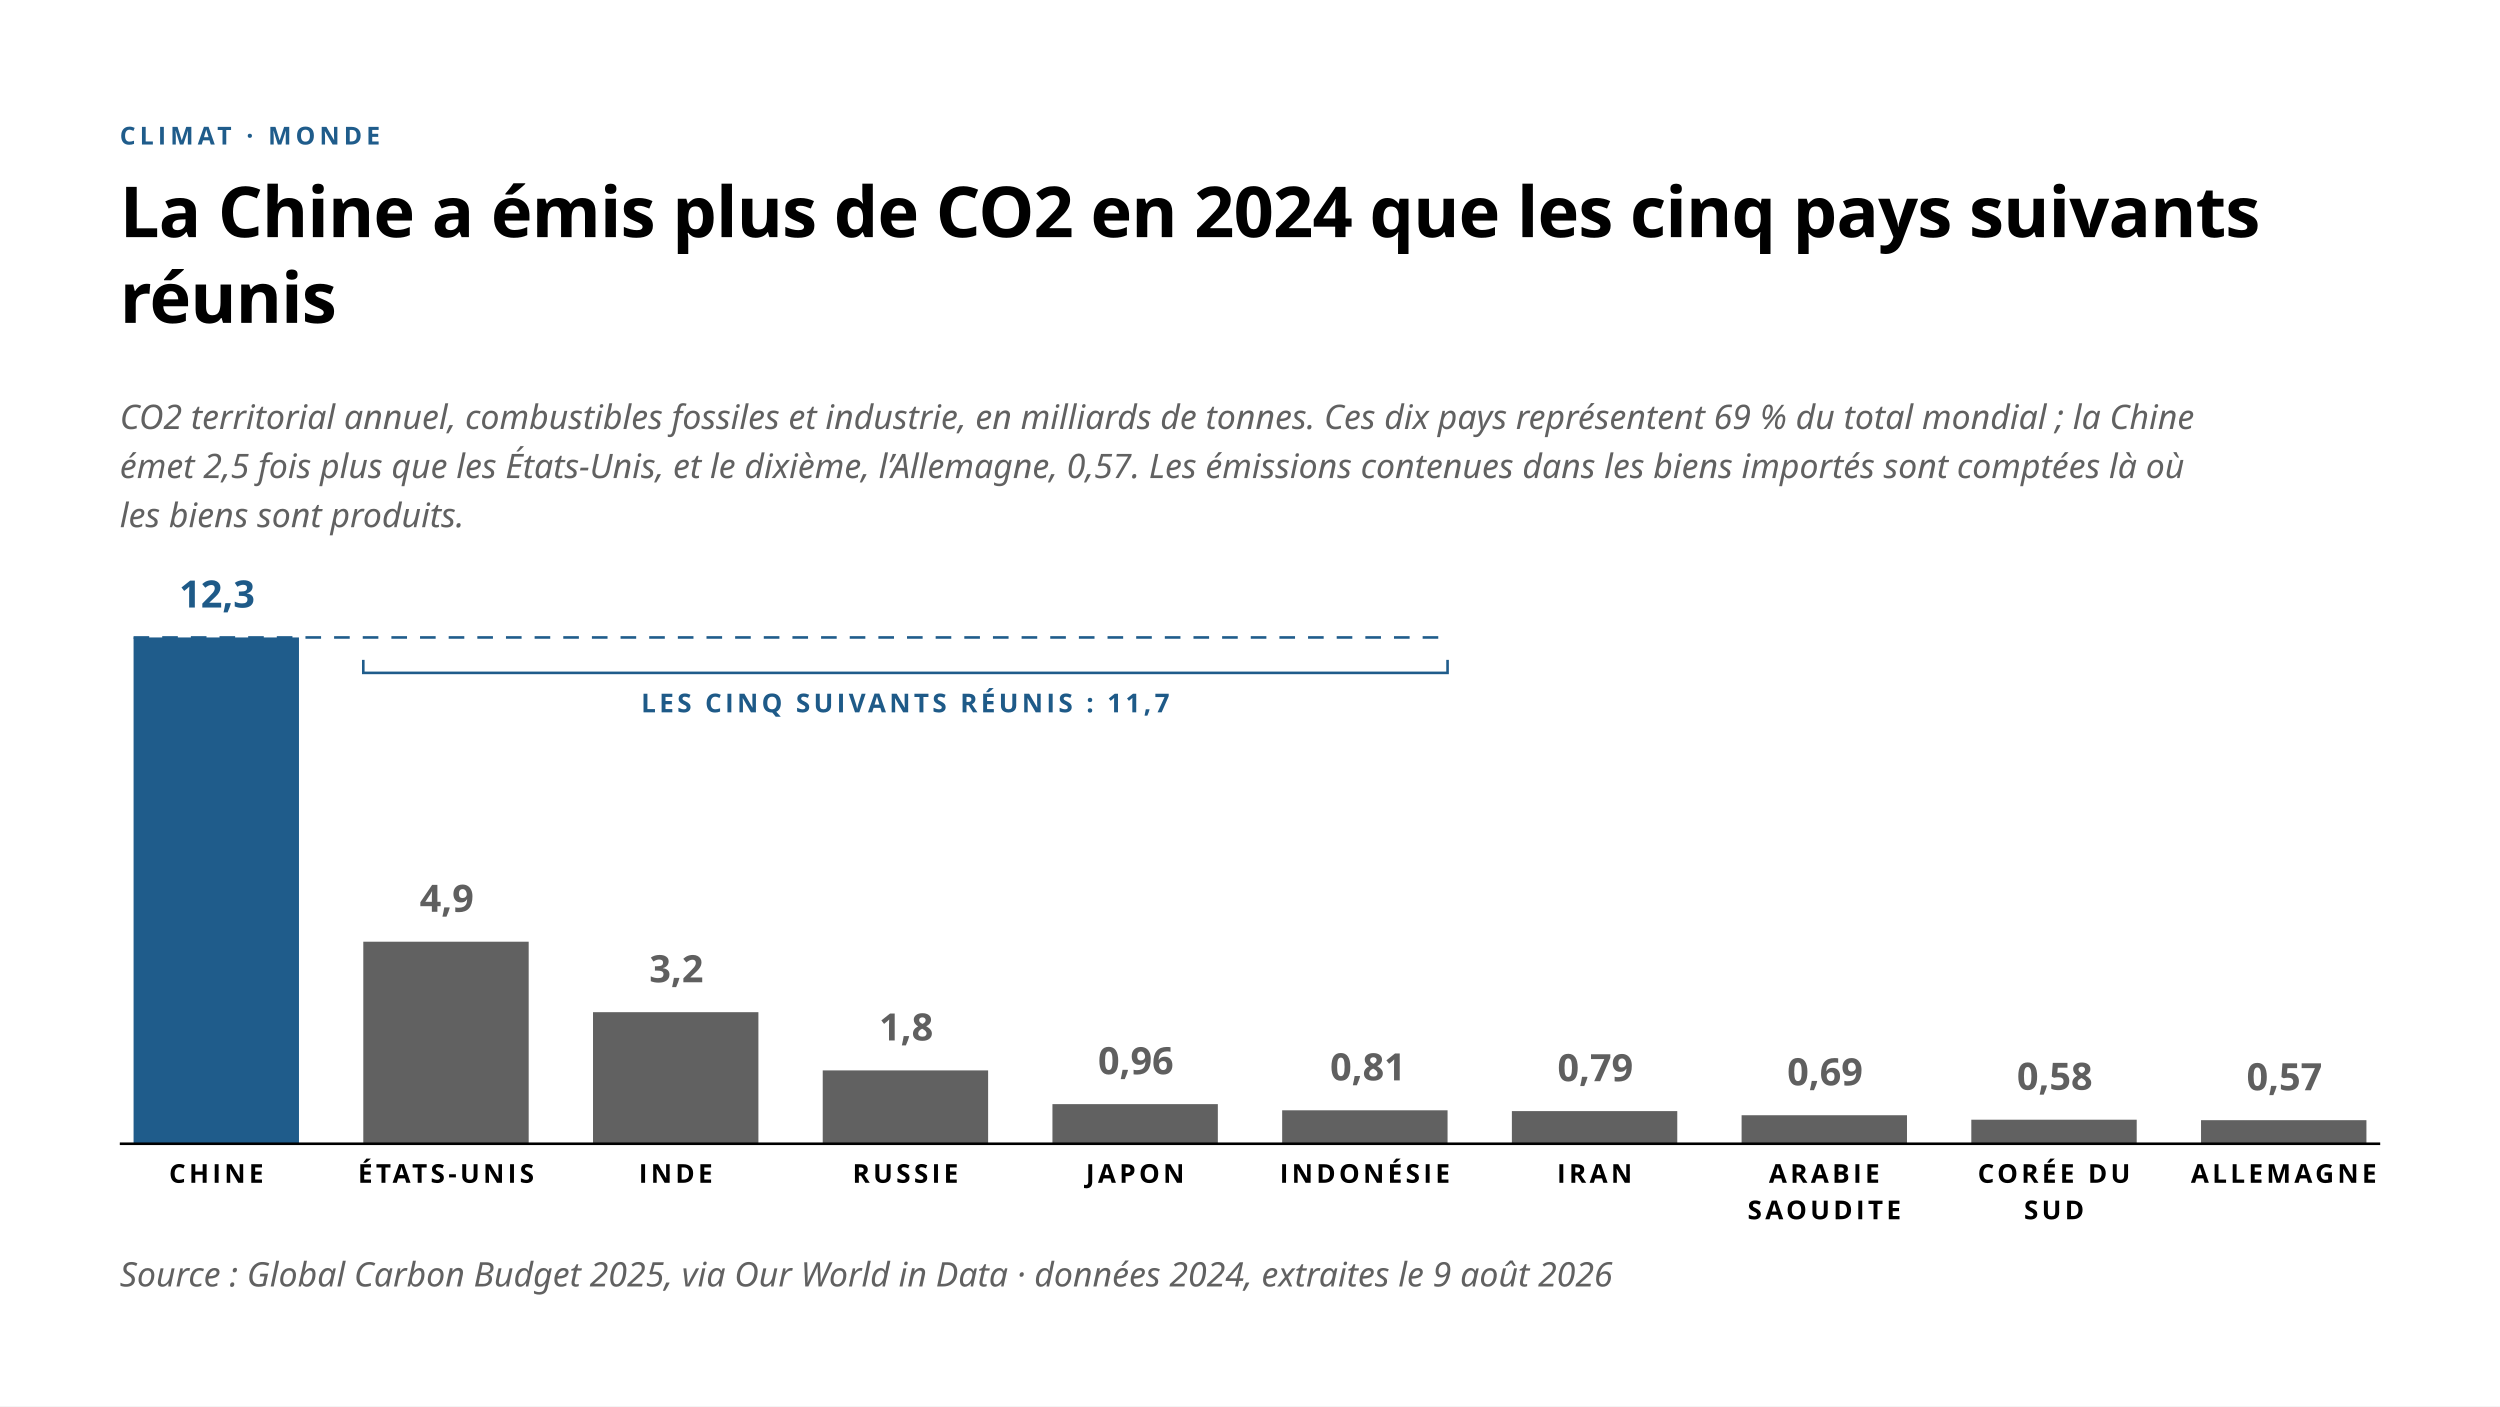
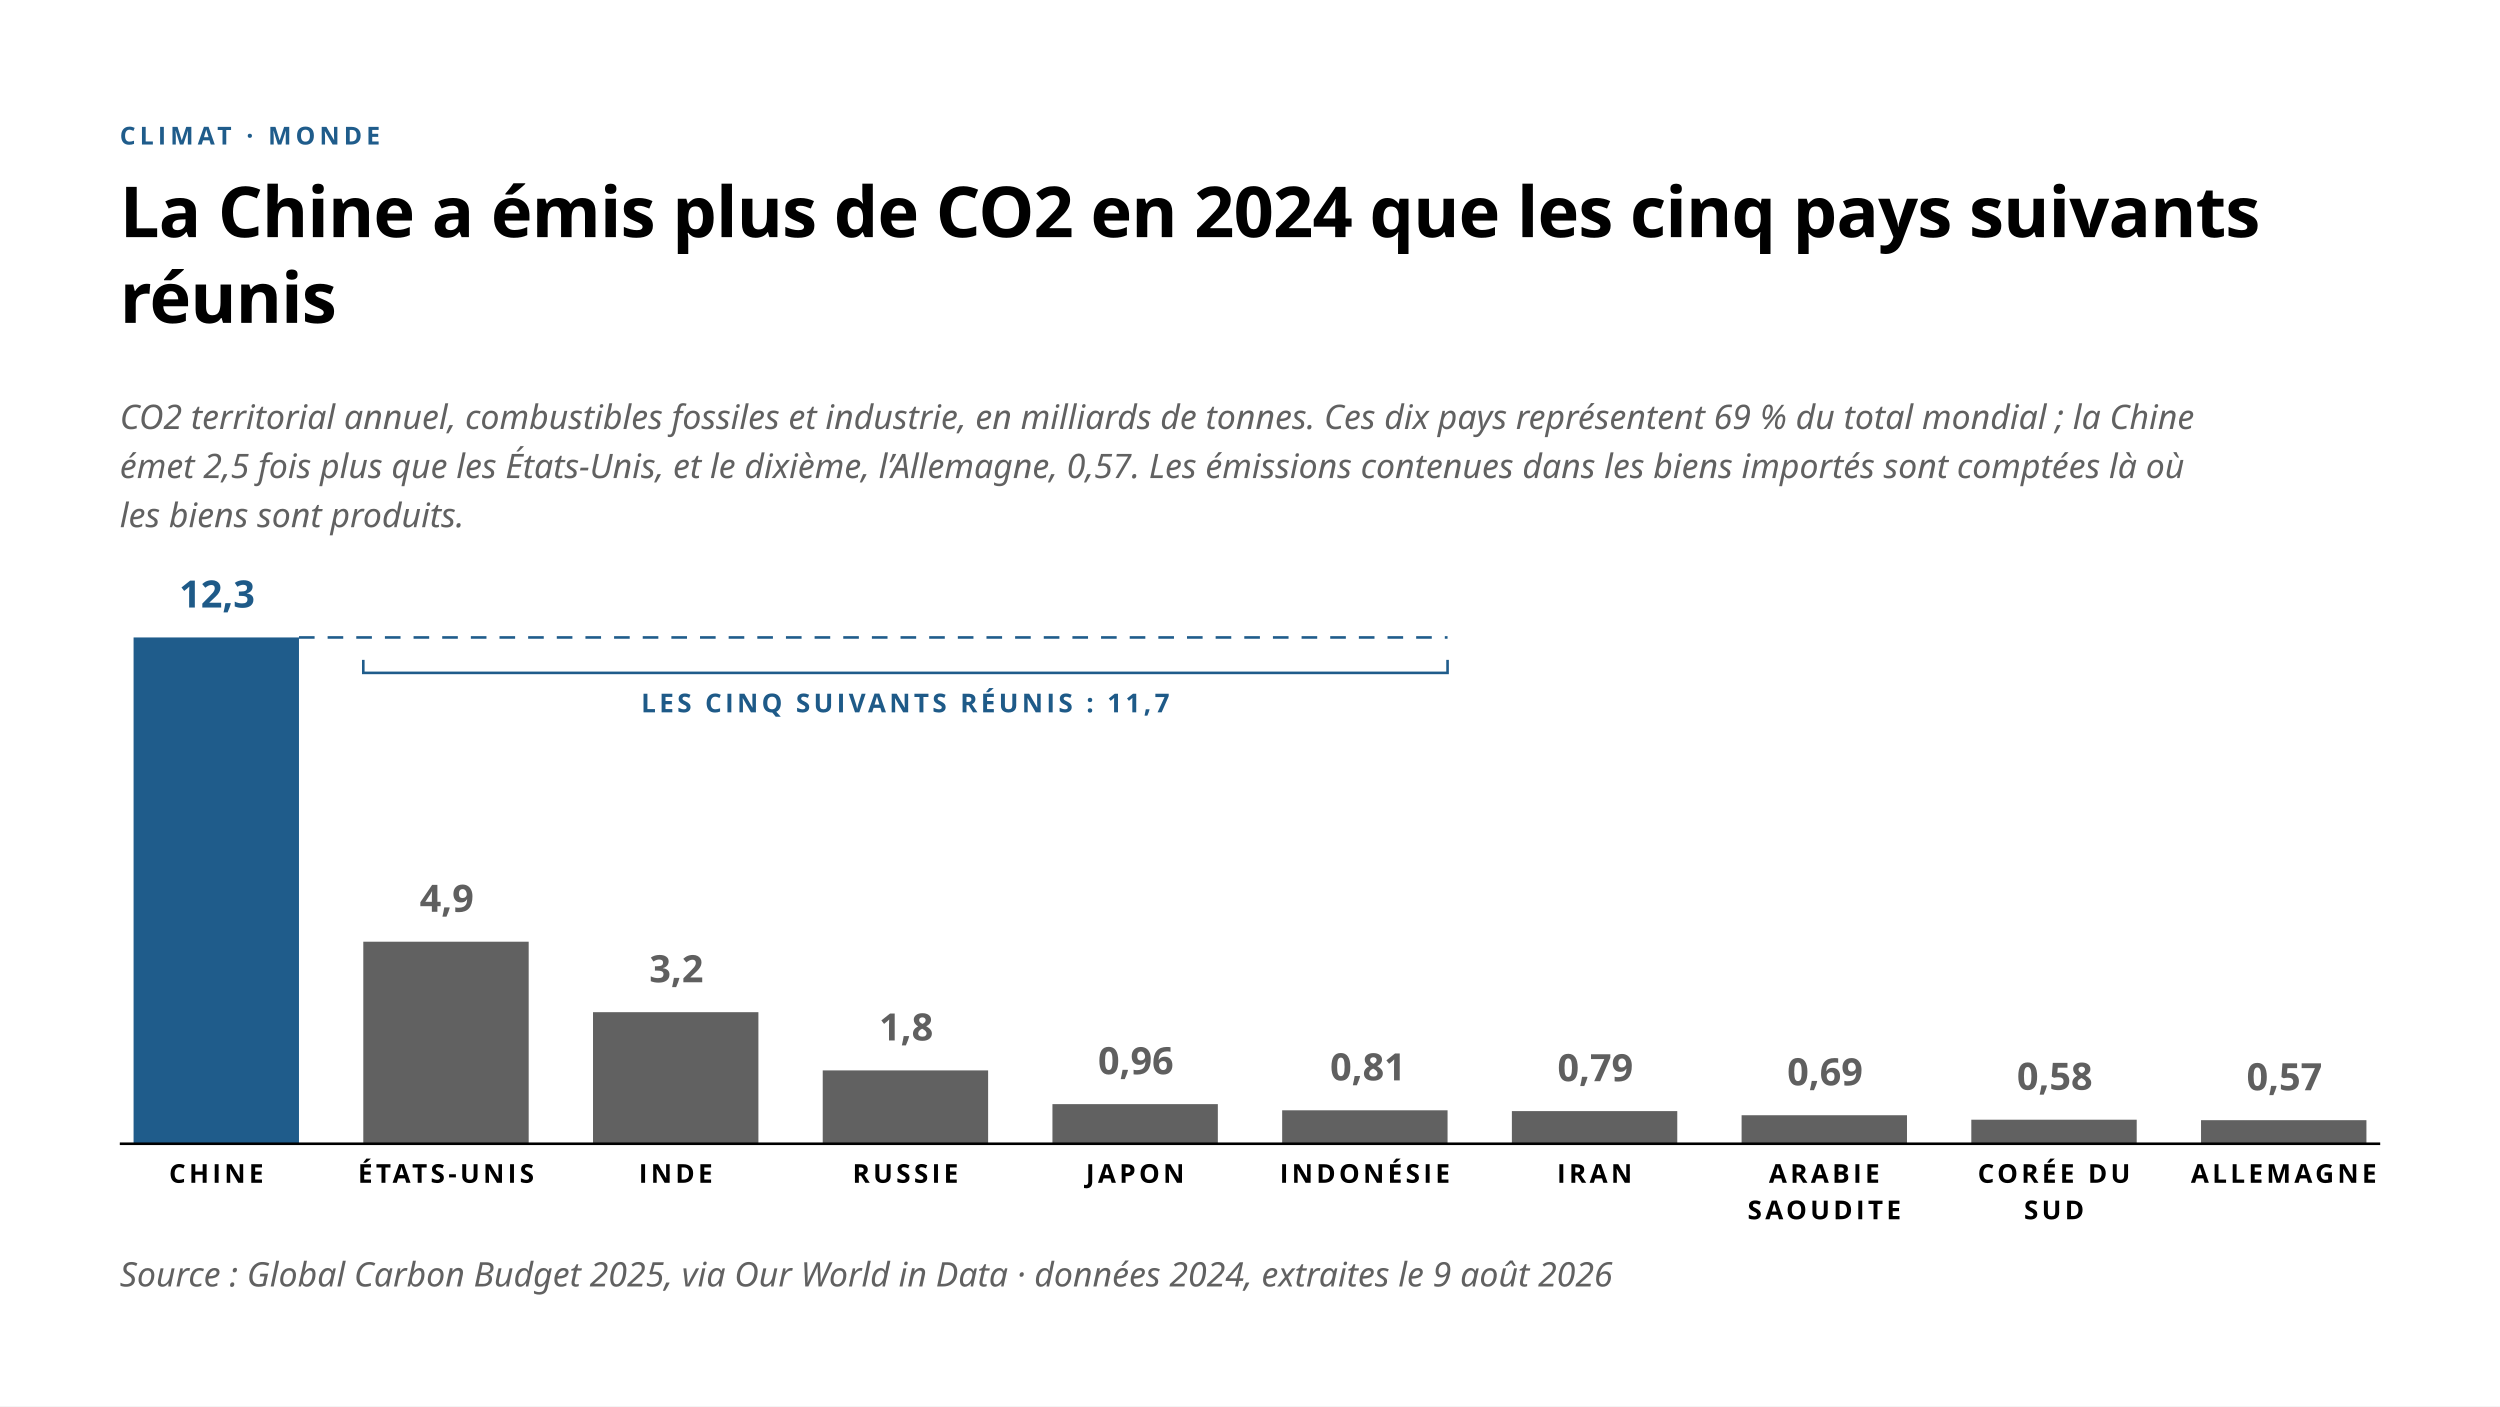
<svg xmlns="http://www.w3.org/2000/svg" width="960" height="540" viewBox="0 0 960 540" role="img" aria-label="Colonnes classant les dix pays qui ont le plus émis de CO2 en 2024. La Chine est très au-dessus avec 12,3 milliards de tonnes, 2,5 fois les 4,9 de les États-Unis, et davantage que États-Unis, Inde, Russie, Japon, Indonésie réunis (11,7). Les colonnes suivantes descendent jusqu'à 0,57 pour Allemagne.">
  <rect x="0" y="0" width="960" height="540" fill="#FFFFFF" />
  <text x="46" y="55.5" font-family="Open Sans" font-size="9.5" font-weight="700" font-style="normal" letter-spacing="1.6" fill="#1F5C8B">CLIMAT · MONDE</text>
  <text x="46" y="91.05" font-family="Merriweather" font-size="27" font-weight="700" font-style="normal" letter-spacing="-0.3" fill="#000000">La Chine a émis plus de CO2 en 2024 que les cinq pays suivants</text>
  <text x="46" y="123.991" font-family="Merriweather" font-size="27" font-weight="700" font-style="normal" letter-spacing="-0.3" fill="#000000">réunis</text>
  <text x="46" y="164.732" font-family="Merriweather" font-size="13" font-weight="400" font-style="italic" letter-spacing="0" fill="#616161">CO2 territorial annuel, combustibles fossiles et industrie, en milliards de tonnes. Ces dix pays représentent 69 % du total mondial ; la Chine</text>
  <text x="46" y="183.582" font-family="Merriweather" font-size="13" font-weight="400" font-style="italic" letter-spacing="0" fill="#616161">émet 2,5 fois plus que les États-Unis, et le dixième, l’Allemagne, 0,57. Les émissions contenues dans les biens importés sont comptées là où</text>
  <text x="46" y="202.431" font-family="Merriweather" font-size="13" font-weight="400" font-style="italic" letter-spacing="0" fill="#616161">les biens sont produits.</text>
  <text x="46" y="494" font-family="Merriweather" font-size="13" font-weight="400" font-style="italic" letter-spacing="0" fill="#616161">Source : Global Carbon Budget 2025, via Our World in Data · données 2024, extraites le 9 août 2026</text>
  <rect x="51.293" y="244.781" width="63.512" height="194.421" fill="#1F5C8B" />
  <rect x="139.504" y="361.616" width="63.512" height="77.587" fill="#616161" />
  <rect x="227.715" y="388.679" width="63.512" height="50.523" fill="#616161" />
  <rect x="315.927" y="411.033" width="63.512" height="28.169" fill="#616161" />
  <rect x="404.138" y="423.985" width="63.512" height="15.217" fill="#616161" />
  <rect x="492.35" y="426.353" width="63.512" height="12.85" fill="#616161" />
  <rect x="580.561" y="426.663" width="63.512" height="12.54" fill="#616161" />
  <rect x="668.772" y="428.252" width="63.512" height="10.95" fill="#616161" />
  <rect x="756.984" y="429.968" width="63.512" height="9.234" fill="#616161" />
  <rect x="845.195" y="430.148" width="63.512" height="9.054" fill="#616161" />
  <line x1="46" x2="914" y1="439.203" y2="439.203" stroke="#000000" stroke-width="1" />
-   <line x1="51.293" x2="555.862" y1="244.781" y2="244.781" stroke="#1F5C8B" stroke-width="1" stroke-dasharray="6 5" />
+   <line x1="114.805" x2="555.862" y1="244.781" y2="244.781" stroke="#1F5C8B" stroke-width="1" stroke-dasharray="6 5" />
  <path d="M139.504 253.387 L139.504 258.387 L555.862 258.387 L555.862 253.387" fill="none" stroke="#1F5C8B" stroke-width="1" />
  <text x="68.832" y="233.298" fill="#1e5a88" font-family="Open Sans" font-size="14.5" font-weight="700" font-style="normal" letter-spacing="0">12,3</text>
  <text x="161.16" y="350.133" fill="#5f5f5f" font-family="Open Sans" font-size="14.5" font-weight="700" font-style="normal" letter-spacing="0">4,9</text>
  <text x="249.351" y="377.196" fill="#5f5f5f" font-family="Open Sans" font-size="14.5" font-weight="700" font-style="normal" letter-spacing="0">3,2</text>
  <text x="337.583" y="399.55" fill="#5f5f5f" font-family="Open Sans" font-size="14.5" font-weight="700" font-style="normal" letter-spacing="0">1,8</text>
  <text x="421.628" y="412.502" fill="#5f5f5f" font-family="Open Sans" font-size="14.5" font-weight="700" font-style="normal" letter-spacing="0">0,96</text>
  <text x="510.753" y="414.869" fill="#5f5f5f" font-family="Open Sans" font-size="14.5" font-weight="700" font-style="normal" letter-spacing="0">0,81</text>
  <text x="598.072" y="415.179" fill="#5f5f5f" font-family="Open Sans" font-size="14.5" font-weight="700" font-style="normal" letter-spacing="0">0,79</text>
  <text x="686.283" y="416.769" fill="#5f5f5f" font-family="Open Sans" font-size="14.5" font-weight="700" font-style="normal" letter-spacing="0">0,69</text>
  <text x="774.495" y="418.485" fill="#5f5f5f" font-family="Open Sans" font-size="14.5" font-weight="700" font-style="normal" letter-spacing="0">0,58</text>
  <text x="862.685" y="418.665" fill="#5f5f5f" font-family="Open Sans" font-size="14.5" font-weight="700" font-style="normal" letter-spacing="0">0,57</text>
  <text x="246.203" y="273.526" fill="#1e5a88" font-family="Open Sans" font-size="10" font-weight="700" font-style="normal" letter-spacing="1.3">LES CINQ SUIVANTS RÉUNIS : 11,7</text>
  <text x="83.049" y="454.203" text-anchor="middle" font-family="Open Sans" font-size="10" font-weight="700" font-style="normal" letter-spacing="1.3" fill="#000000">CHINE</text>
  <text x="171.26" y="454.203" text-anchor="middle" font-family="Open Sans" font-size="10" font-weight="700" font-style="normal" letter-spacing="1.3" fill="#000000">ÉTATS-UNIS</text>
  <text x="259.472" y="454.203" text-anchor="middle" font-family="Open Sans" font-size="10" font-weight="700" font-style="normal" letter-spacing="1.3" fill="#000000">INDE</text>
  <text x="347.683" y="454.203" text-anchor="middle" font-family="Open Sans" font-size="10" font-weight="700" font-style="normal" letter-spacing="1.3" fill="#000000">RUSSIE</text>
  <text x="435.894" y="454.203" text-anchor="middle" font-family="Open Sans" font-size="10" font-weight="700" font-style="normal" letter-spacing="1.3" fill="#000000">JAPON</text>
  <text x="524.106" y="454.203" text-anchor="middle" font-family="Open Sans" font-size="10" font-weight="700" font-style="normal" letter-spacing="1.3" fill="#000000">INDONÉSIE</text>
  <text x="612.317" y="454.203" text-anchor="middle" font-family="Open Sans" font-size="10" font-weight="700" font-style="normal" letter-spacing="1.3" fill="#000000">IRAN</text>
  <text x="700.528" y="454.203" text-anchor="middle" font-family="Open Sans" font-size="10" font-weight="700" font-style="normal" letter-spacing="1.3" fill="#000000">ARABIE</text>
  <text x="700.528" y="468.202" text-anchor="middle" font-family="Open Sans" font-size="10" font-weight="700" font-style="normal" letter-spacing="1.3" fill="#000000">SAOUDITE</text>
  <text x="788.74" y="454.203" text-anchor="middle" font-family="Open Sans" font-size="10" font-weight="700" font-style="normal" letter-spacing="1.3" fill="#000000">CORÉE DU</text>
  <text x="788.74" y="468.202" text-anchor="middle" font-family="Open Sans" font-size="10" font-weight="700" font-style="normal" letter-spacing="1.3" fill="#000000">SUD</text>
  <text x="876.951" y="454.203" text-anchor="middle" font-family="Open Sans" font-size="10" font-weight="700" font-style="normal" letter-spacing="1.3" fill="#000000">ALLEMAGNE</text>
</svg>
